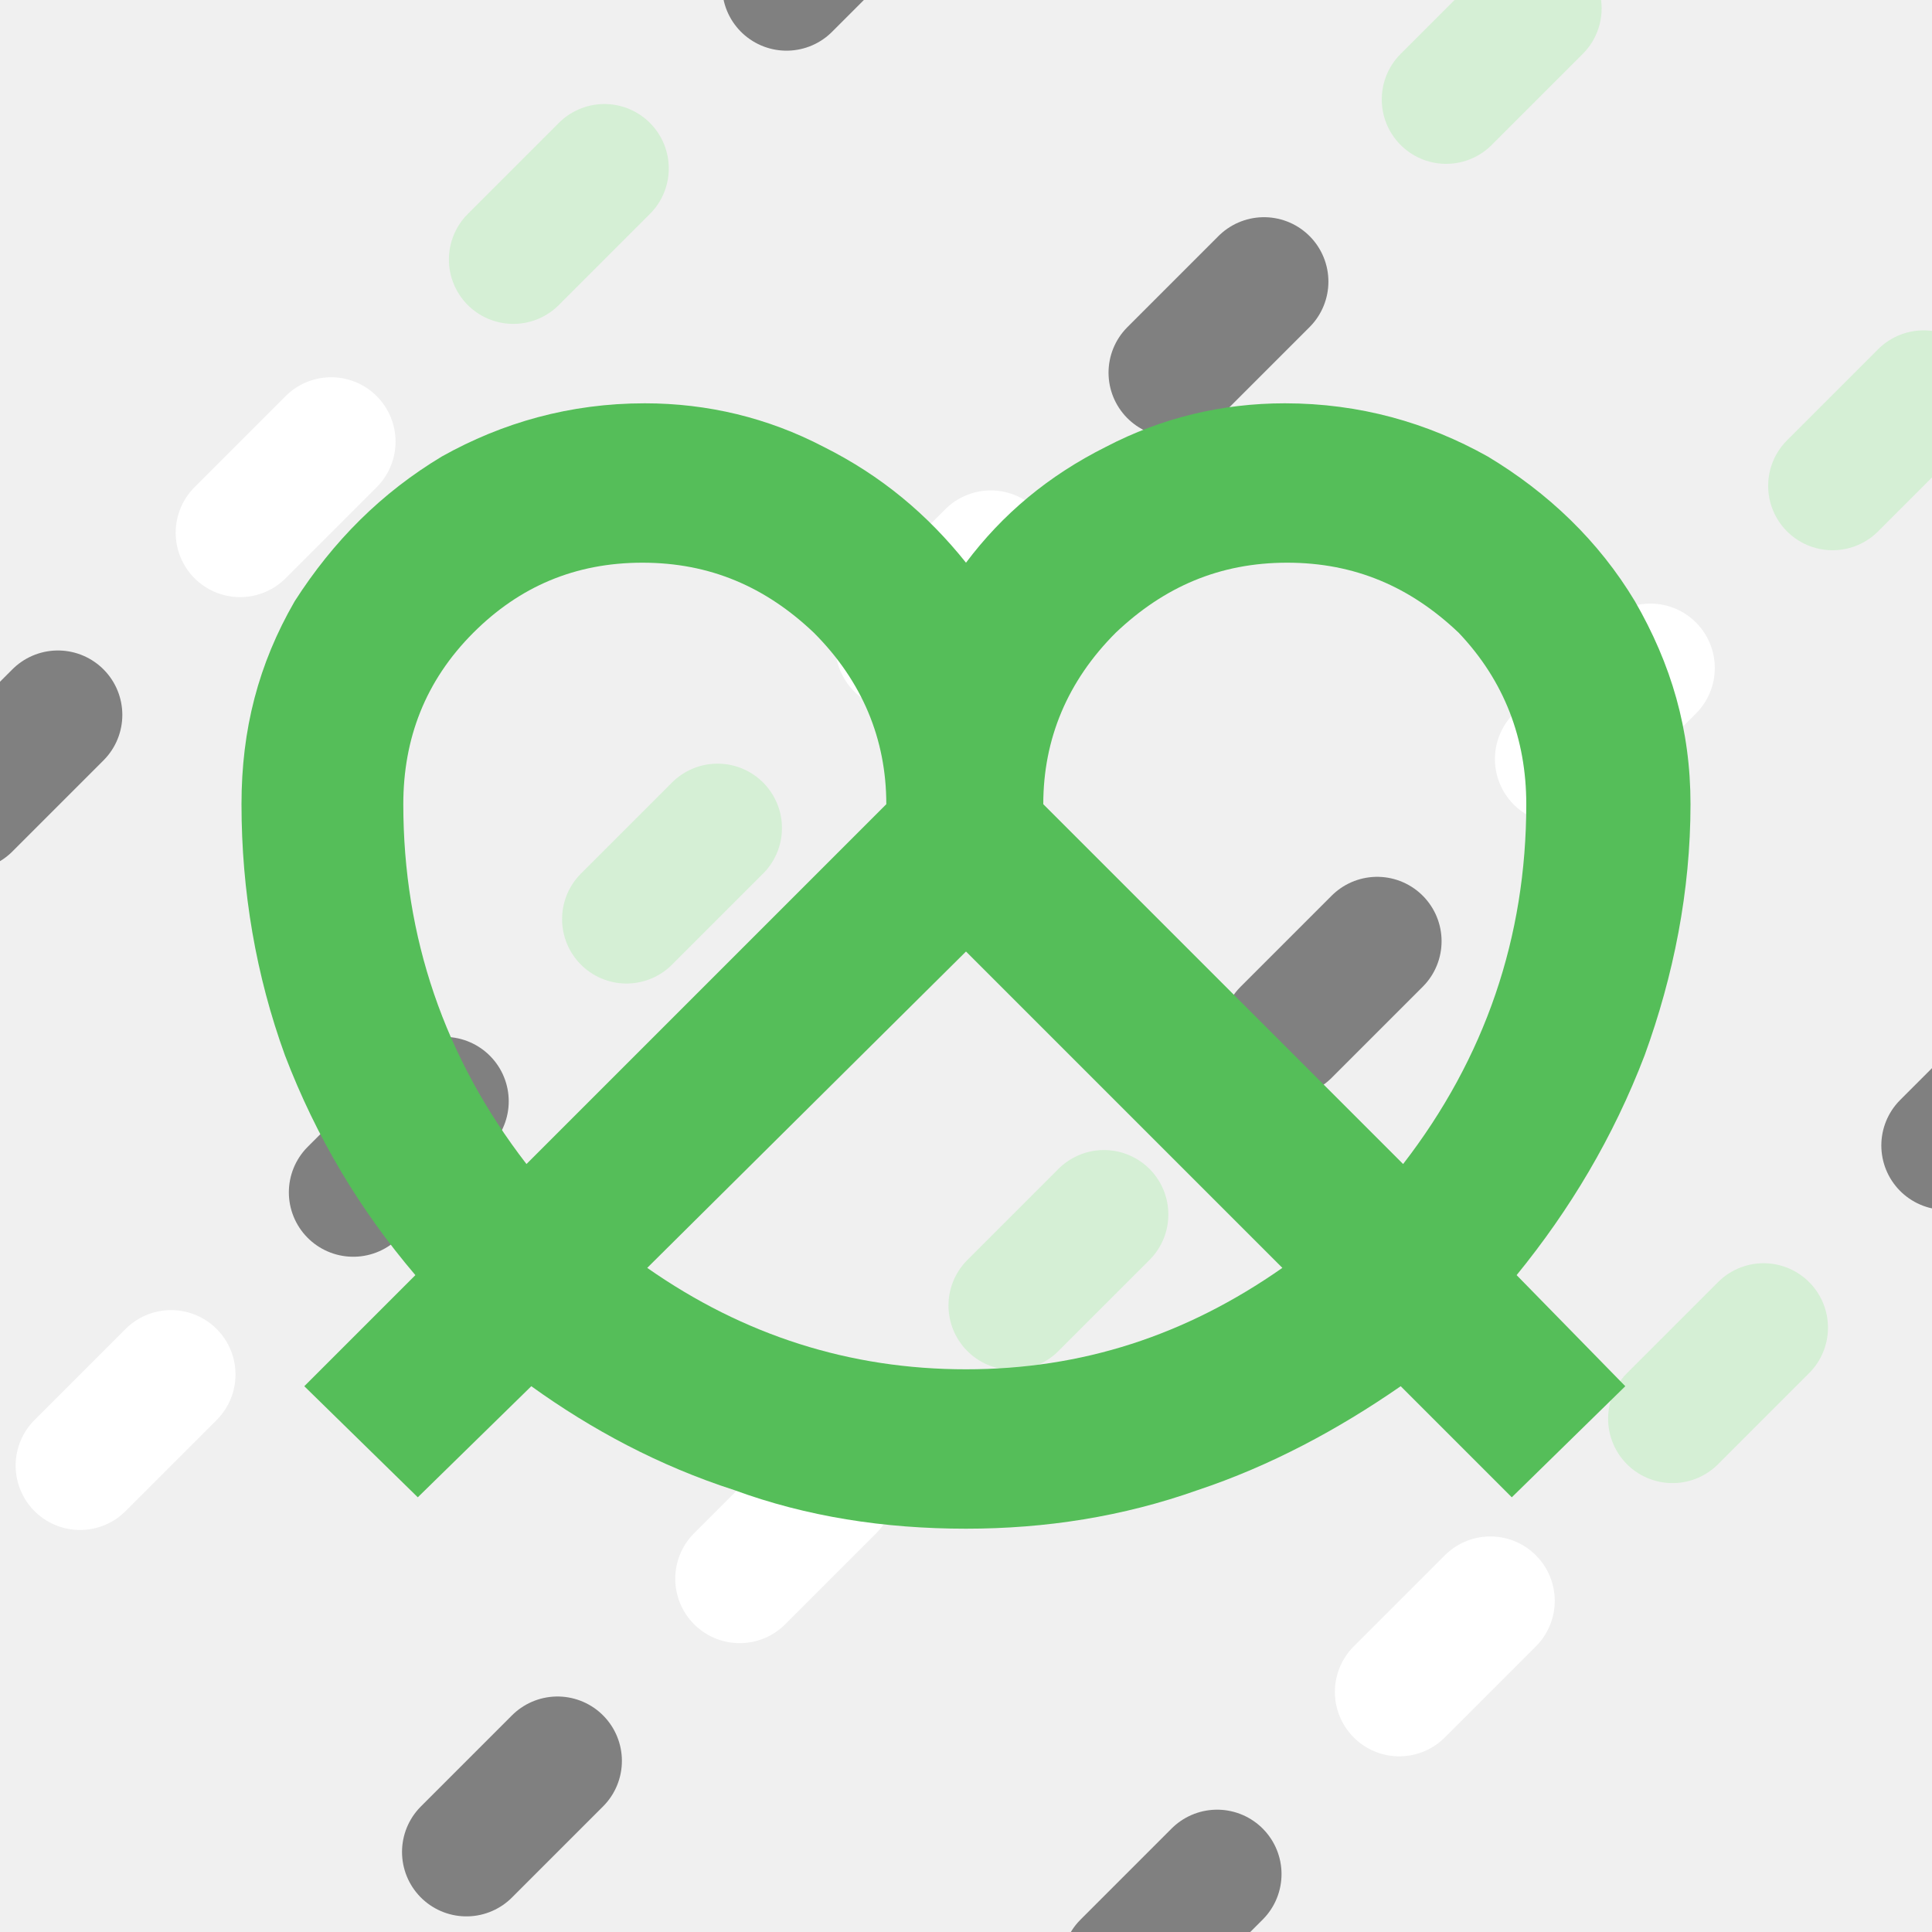
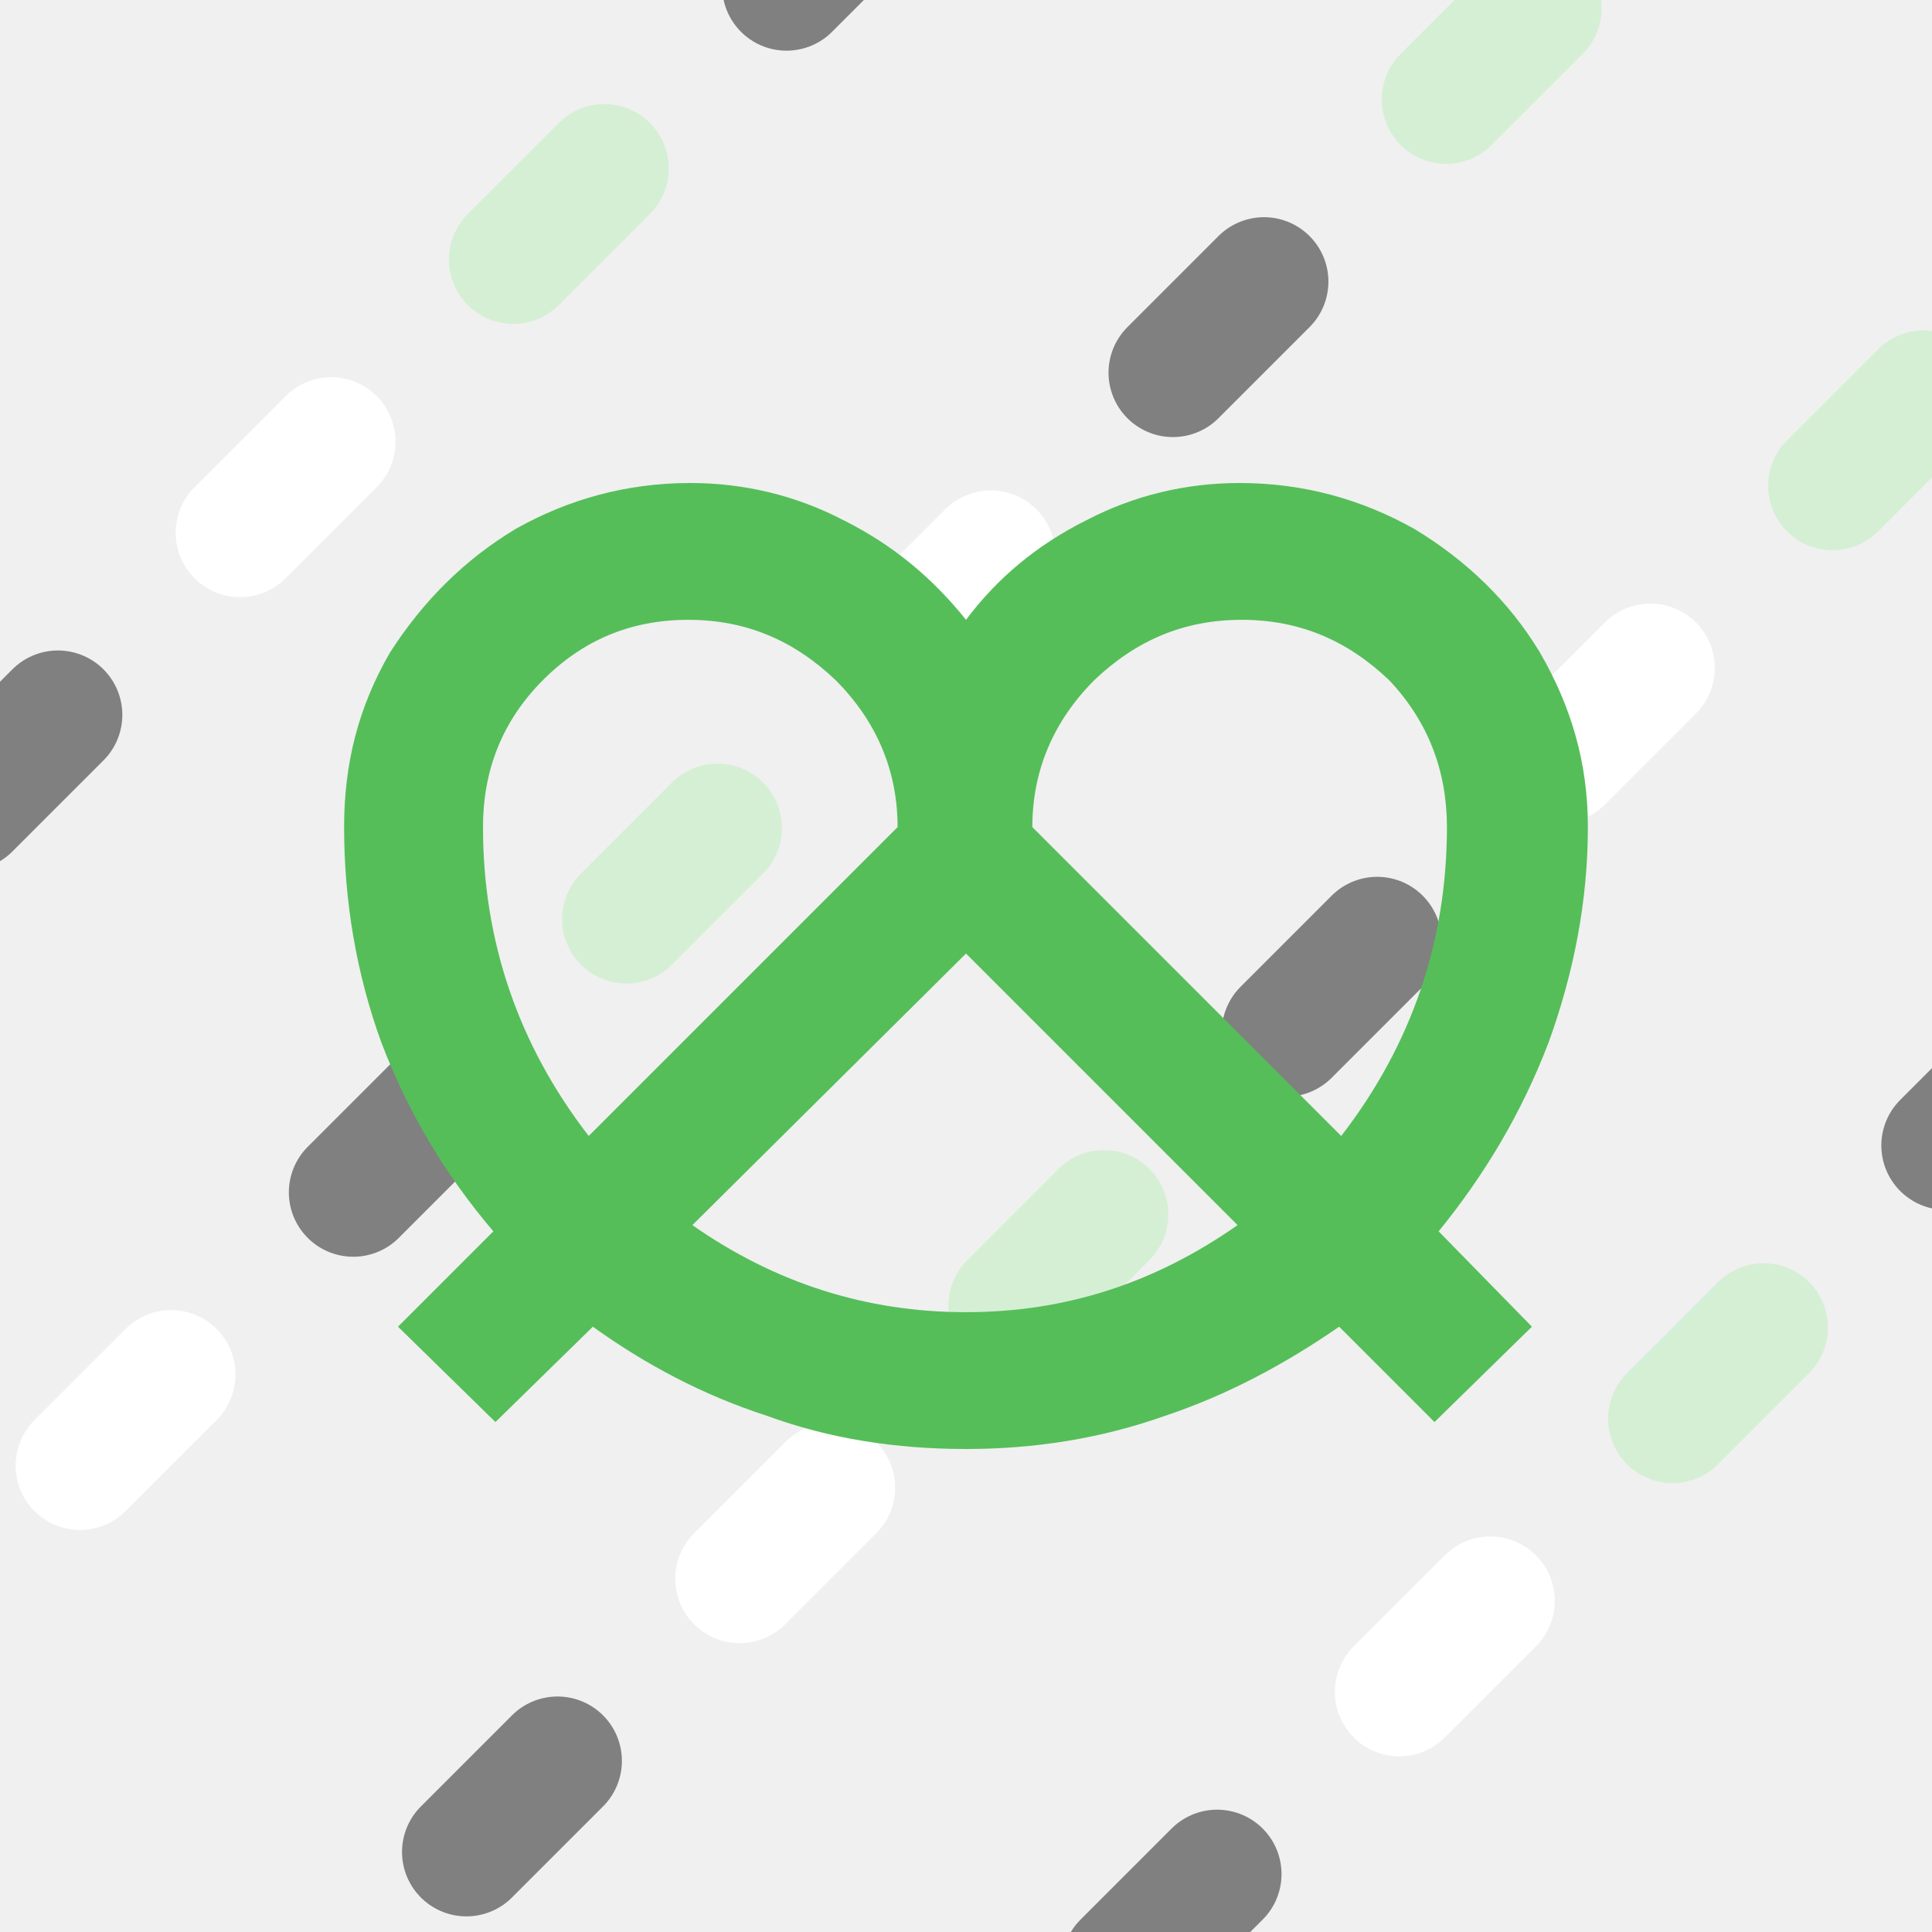
<svg xmlns="http://www.w3.org/2000/svg" width="3840" height="3840" viewBox="0 0 1016 1016" version="1.1" id="svg1" xml:space="preserve">
  <defs id="defs1" />
  <g id="layer1" style="display:inline">
    <path style="fill:#55be59;fill-opacity:1;stroke:#d5efd5;stroke-width:67.733;stroke-linecap:round;stroke-dasharray:67.733, 541.866;stroke-dashoffset:406.4;stroke-opacity:1" d="m -304.8,711.2 1016,-1016" id="path1" />
    <path style="display:inline;fill:#55be59;fill-opacity:1;stroke:#d5efd5;stroke-width:67.733;stroke-linecap:round;stroke-dasharray:67.733,541.867;stroke-dashoffset:0;stroke-opacity:1" d="M -101.6,914.4 914.4,-101.6" id="path1-0" />
    <path style="display:inline;fill:#55be59;fill-opacity:1;stroke:#d5efd5;stroke-width:67.733;stroke-linecap:round;stroke-dasharray:67.733, 541.867;stroke-dashoffset:0;stroke-opacity:1" d="M 101.6,1117.6 1117.6,101.6" id="path1-0-3" />
    <path style="display:inline;fill:#55be59;fill-opacity:1;stroke:#d5efd5;stroke-width:67.733;stroke-linecap:round;stroke-dasharray:67.733, 541.866;stroke-dashoffset:406.4;stroke-opacity:1" d="M 304.8,1320.8 1320.8,304.8" id="path1-0-3-8" />
  </g>
  <g id="layer5" style="display:inline">
    <path style="display:inline;fill:#55be59;fill-opacity:1;stroke:#808080;stroke-width:67.733;stroke-linecap:round;stroke-dasharray:67.733, 541.866;stroke-dashoffset:203.2;stroke-opacity:1" d="M -304.8,711.2 711.2,-304.8" id="path1-2" />
    <path style="display:inline;fill:#55be59;fill-opacity:1;stroke:#808080;stroke-width:67.733;stroke-opacity:1;stroke-linecap:round;stroke-dasharray:67.733,541.867;stroke-dashoffset:203.2" d="M -101.6,914.4 914.4,-101.6" id="path1-0-4" />
    <path style="display:inline;fill:#55be59;fill-opacity:1;stroke:#808080;stroke-width:67.733;stroke-linecap:round;stroke-dasharray:67.733, 541.866;stroke-dashoffset:406.4;stroke-opacity:1" d="M 101.6,1117.6 1117.6,101.6" id="path1-0-3-5" />
    <path style="display:inline;fill:#55be59;fill-opacity:1;stroke:#808080;stroke-width:67.733;stroke-linecap:round;stroke-dasharray:67.733, 541.866;stroke-dashoffset:203.2;stroke-opacity:1" d="M 304.8,1320.8 1320.8,304.8" id="path1-0-3-8-8" />
  </g>
  <g id="layer6" style="stroke-dasharray:1,5;stroke-dashoffset:0">
    <path style="display:inline;fill:#55be59;fill-opacity:1;stroke:#ffffff;stroke-width:67.733;stroke-linecap:round;stroke-dasharray:67.733, 541.866;stroke-dashoffset:0" d="M -304.8,711.2 711.2,-304.8" id="path1-25" />
    <path style="display:inline;fill:#55be59;fill-opacity:1;stroke:#ffffff;stroke-width:67.733;stroke-dasharray:67.733,541.867;stroke-linecap:round;stroke-dashoffset:406.4" d="M -101.6,914.4 914.4,-101.6" id="path1-0-42" />
    <path style="display:inline;fill:#55be59;fill-opacity:1;stroke:#ffffff;stroke-width:67.733;stroke-linecap:round;stroke-dasharray:67.733, 541.866;stroke-dashoffset:203.2" d="M 101.6,1117.6 1117.6,101.6" id="path1-0-3-7" />
    <path style="display:inline;fill:#55be59;fill-opacity:1;stroke:#ffffff;stroke-width:67.733;stroke-linecap:round;stroke-dasharray:67.733, 541.866;stroke-dashoffset:0" d="M 304.8,1320.8 1320.8,304.8" id="path1-0-3-8-5" />
  </g>
  <g id="layer3" style="display:inline">
-     <path d="m 218.44,670.56 -58.42,58.42 59.69,58.42 59.69,-58.42 c 31.75,22.86 67.31,41.91 106.68,54.61 38.1,13.97 78.74,20.32 121.92,20.32 41.91,0 82.55,-6.35 121.92,-20.32 38.1,-12.7 73.66,-31.75 106.68,-54.61 l 58.42,58.42 59.69,-58.42 -57.15,-58.42 c 27.94,-34.29 50.8,-72.39 67.31,-115.57 15.24,-41.91 24.13,-86.36 24.13,-132.08 0,-39.37 -10.16,-73.66 -29.21,-106.68 -19.05,-31.75 -45.72,-57.15 -77.47,-76.2 -31.75,-17.78 -67.31,-27.94 -106.68,-27.94 -33.02,0 -64.77,7.62 -93.98,22.86 -30.48,15.24 -54.61,35.56 -73.66,60.96 -20.32,-25.4 -44.45,-45.72 -74.93,-60.96 -29.21,-15.24 -60.96,-22.86 -93.98,-22.86 -39.37,0 -74.93,10.16 -106.68,27.94 -31.75,19.05 -57.15,44.45 -77.47,76.2 -19.05,33.02 -27.94,67.31 -27.94,106.68 0,45.72 7.62,90.17 22.86,132.08 16.51,43.18 39.37,81.28 68.58,115.57 z m 455.93,-3.81 c -50.8,35.56 -105.41,53.34 -166.37,53.34 -60.96,0 -116.84,-17.78 -167.64,-53.34 L 508,500.38 Z M 466.09,422.91 276.86,612.14 c -43.18,-55.88 -64.77,-119.38 -64.77,-189.23 0,-34.29 11.43,-64.77 36.83,-90.17 24.13,-24.13 53.34,-36.83 88.9,-36.83 35.56,0 64.77,12.7 90.17,36.83 25.4,25.4 38.1,55.88 38.1,90.17 z M 737.87,612.14 548.64,422.91 c 0,-34.29 12.7,-64.77 38.1,-90.17 25.4,-24.13 54.61,-36.83 90.17,-36.83 35.56,0 64.77,12.7 90.17,36.83 24.13,25.4 35.56,55.88 35.56,90.17 0,69.85 -21.59,133.35 -64.77,189.23 z" id="text3" style="font-size:1270px;font-family:'Hasklug Nerd Font Mono';-inkscape-font-specification:'Hasklug Nerd Font Mono';fill:#55be59;stroke:#55be59;stroke-width:0;stroke-linecap:round;stroke-dashoffset:1536" aria-label="󱕢" />
+     <path d="m 259.451,647.536 -50.146,50.146 51.236,50.146 51.236,-50.146 c 27.253,19.622 57.777,35.974 91.571,46.876 C 436.052,756.549 470.936,762 508,762 c 35.974,0 70.858,-5.451 104.652,-17.442 32.704,-10.901 63.227,-27.253 91.571,-46.876 l 50.146,50.146 51.236,-50.146 -49.056,-50.146 c 23.983,-29.433 43.605,-62.137 57.777,-99.202 13.082,-35.974 20.712,-74.129 20.712,-113.373 0,-33.794 -8.721,-63.227 -25.073,-91.571 -16.352,-27.253 -39.245,-49.056 -66.498,-65.408 C 716.215,262.721 685.691,254 651.897,254 c -28.343,0 -55.597,6.541 -80.67,19.622 C 545.064,286.704 524.352,304.146 508,325.949 490.558,304.146 469.845,286.704 443.682,273.622 418.609,260.541 391.356,254 363.013,254 c -33.794,0 -64.318,8.721 -91.571,23.983 -27.253,16.352 -49.056,38.155 -66.498,65.408 -16.352,28.343 -23.983,57.777 -23.983,91.571 0,39.245 6.541,77.399 19.622,113.373 14.172,37.064 33.794,69.768 58.867,99.202 z m 391.356,-3.27 c -43.605,30.524 -90.481,45.785 -142.807,45.785 -52.326,0 -100.292,-15.262 -143.897,-45.785 l 143.897,-142.807 z M 472.026,434.961 309.597,597.391 c -37.064,-47.966 -55.597,-102.472 -55.597,-162.429 0,-29.433 9.811,-55.597 31.614,-77.399 20.712,-20.712 45.785,-31.614 76.309,-31.614 30.524,0 55.597,10.901 77.399,31.614 21.803,21.803 32.704,47.966 32.704,77.399 z M 705.313,597.391 542.884,434.961 c 0,-29.433 10.901,-55.597 32.704,-77.399 21.803,-20.712 46.876,-31.614 77.399,-31.614 30.524,0 55.597,10.901 77.399,31.614 20.712,21.803 30.524,47.966 30.524,77.399 0,59.957 -18.532,114.464 -55.597,162.429 z" id="text3" style="font-size:1270px;font-family:'Hasklug Nerd Font Mono';-inkscape-font-specification:'Hasklug Nerd Font Mono';fill:#55be59;stroke:#55be59;stroke-width:0;stroke-linecap:round;stroke-dashoffset:1536" aria-label="󱕢" />
  </g>
</svg>
